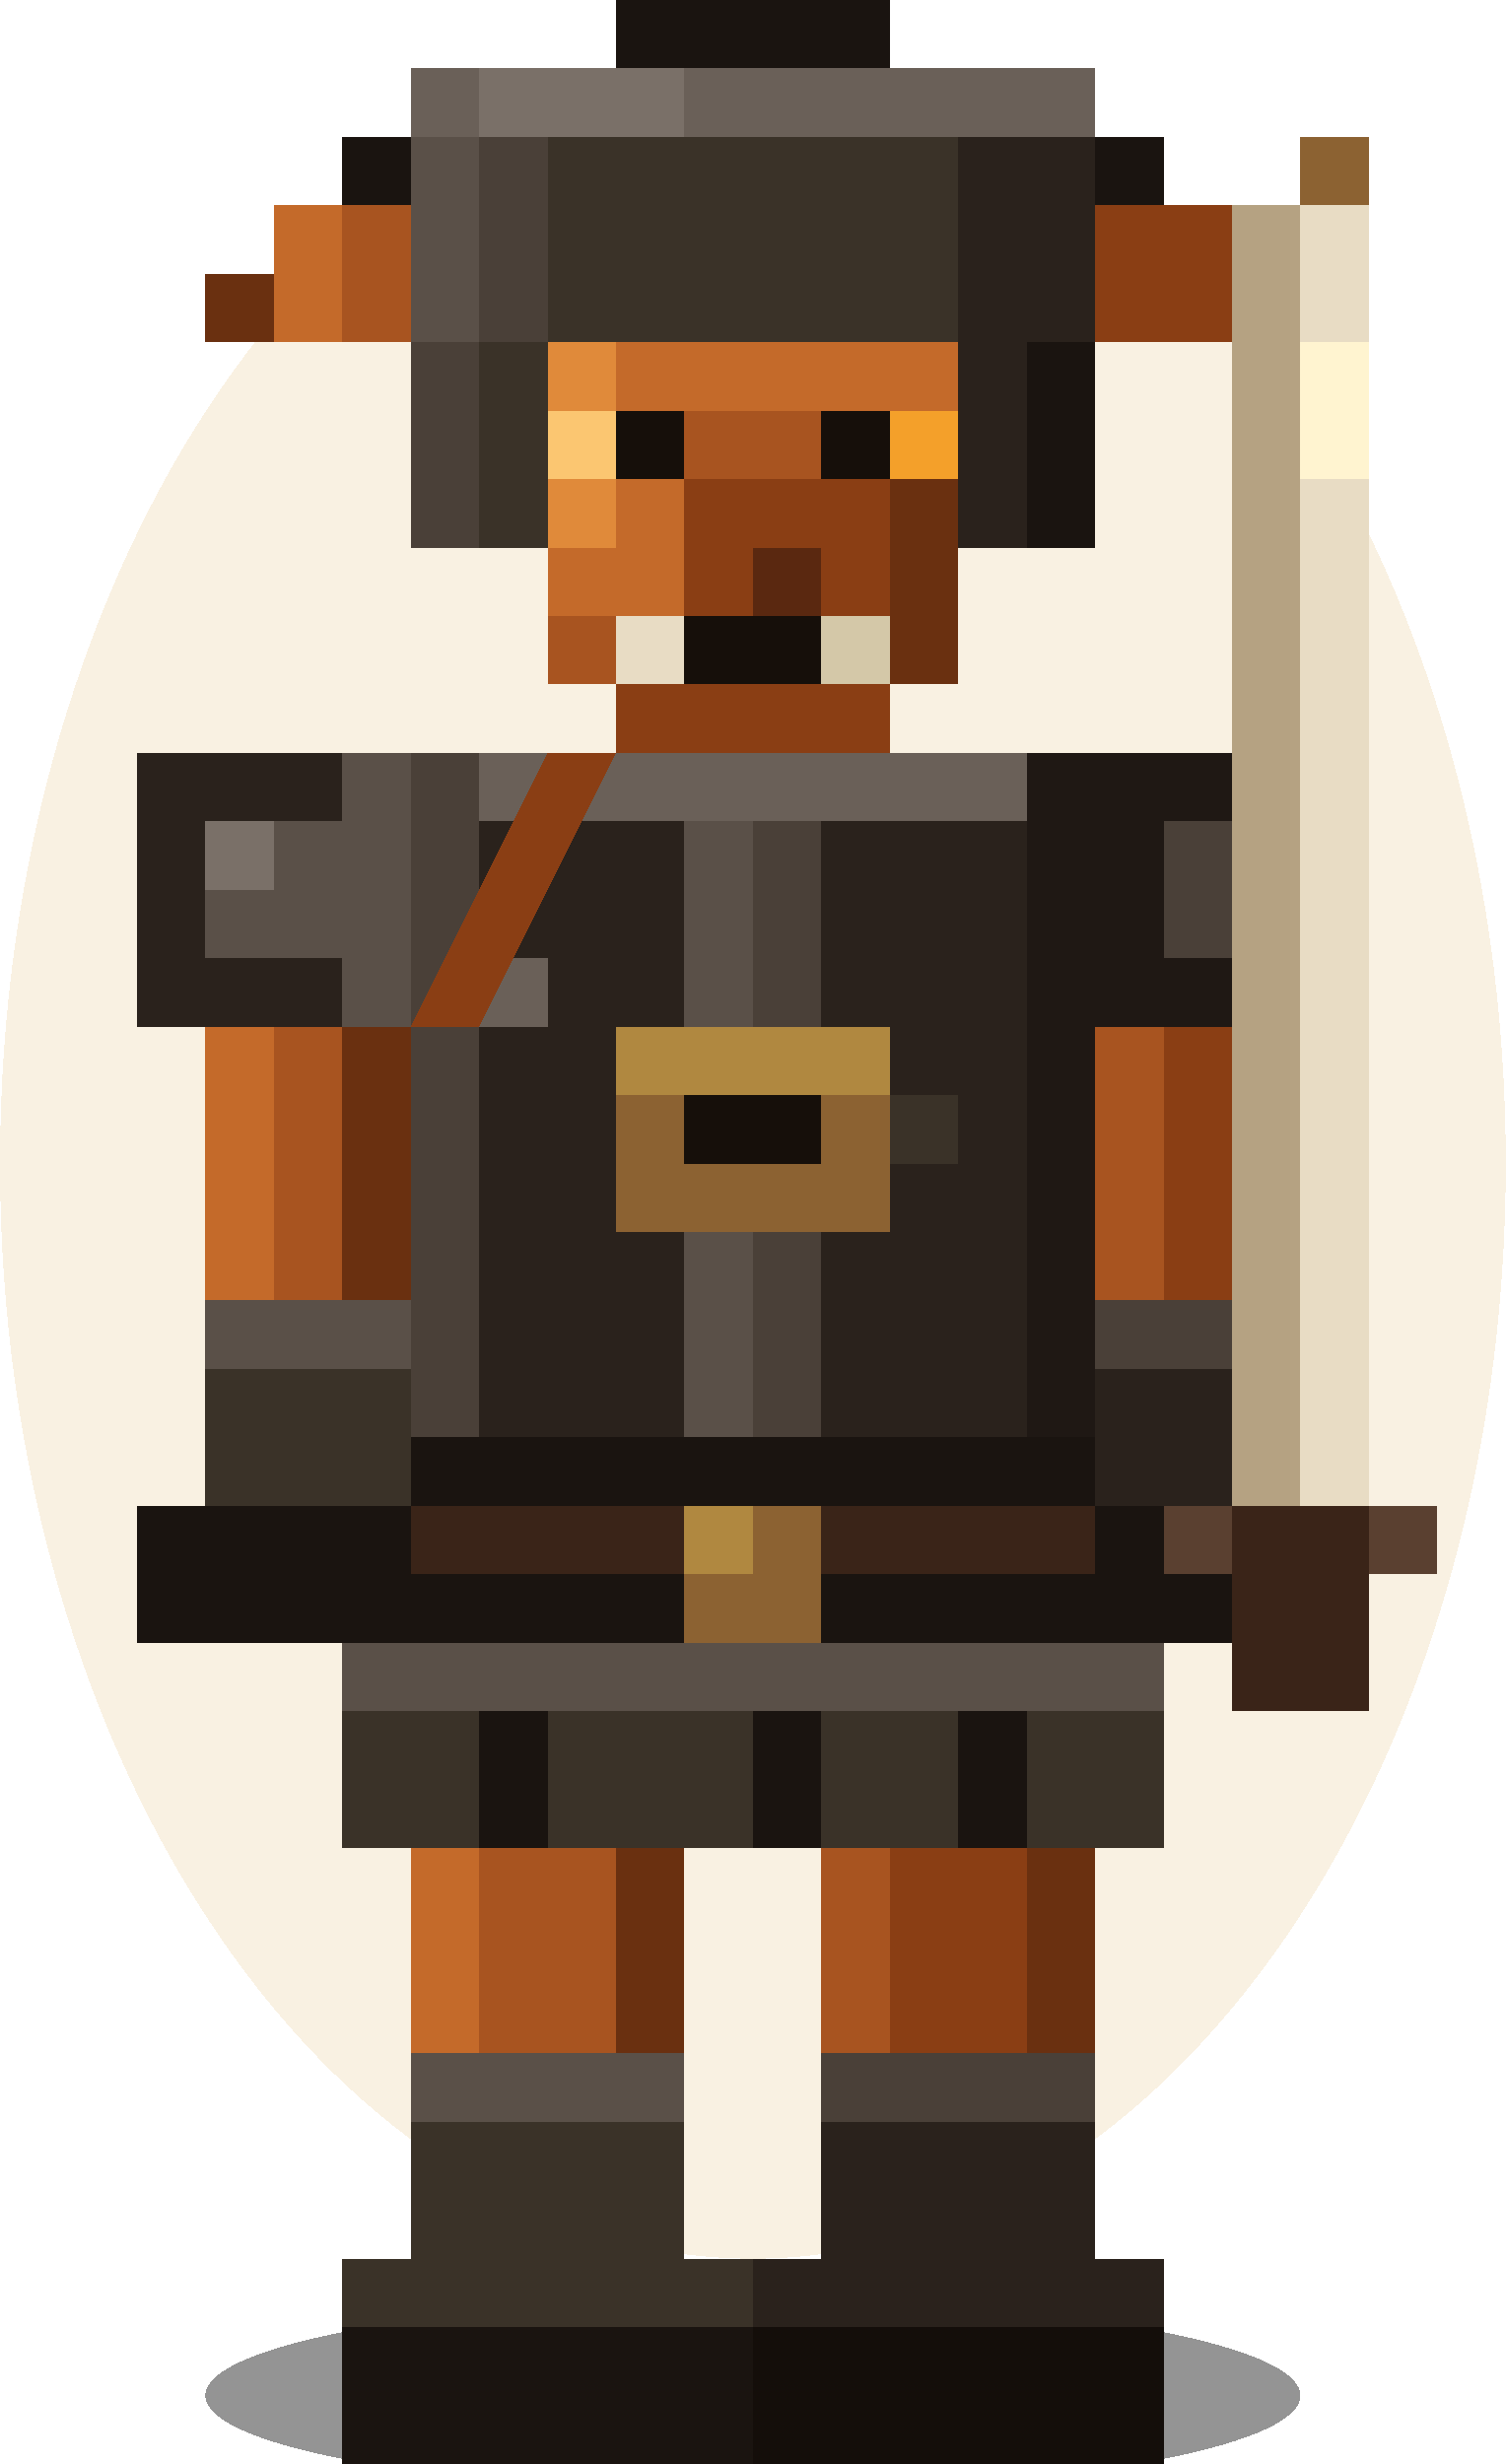
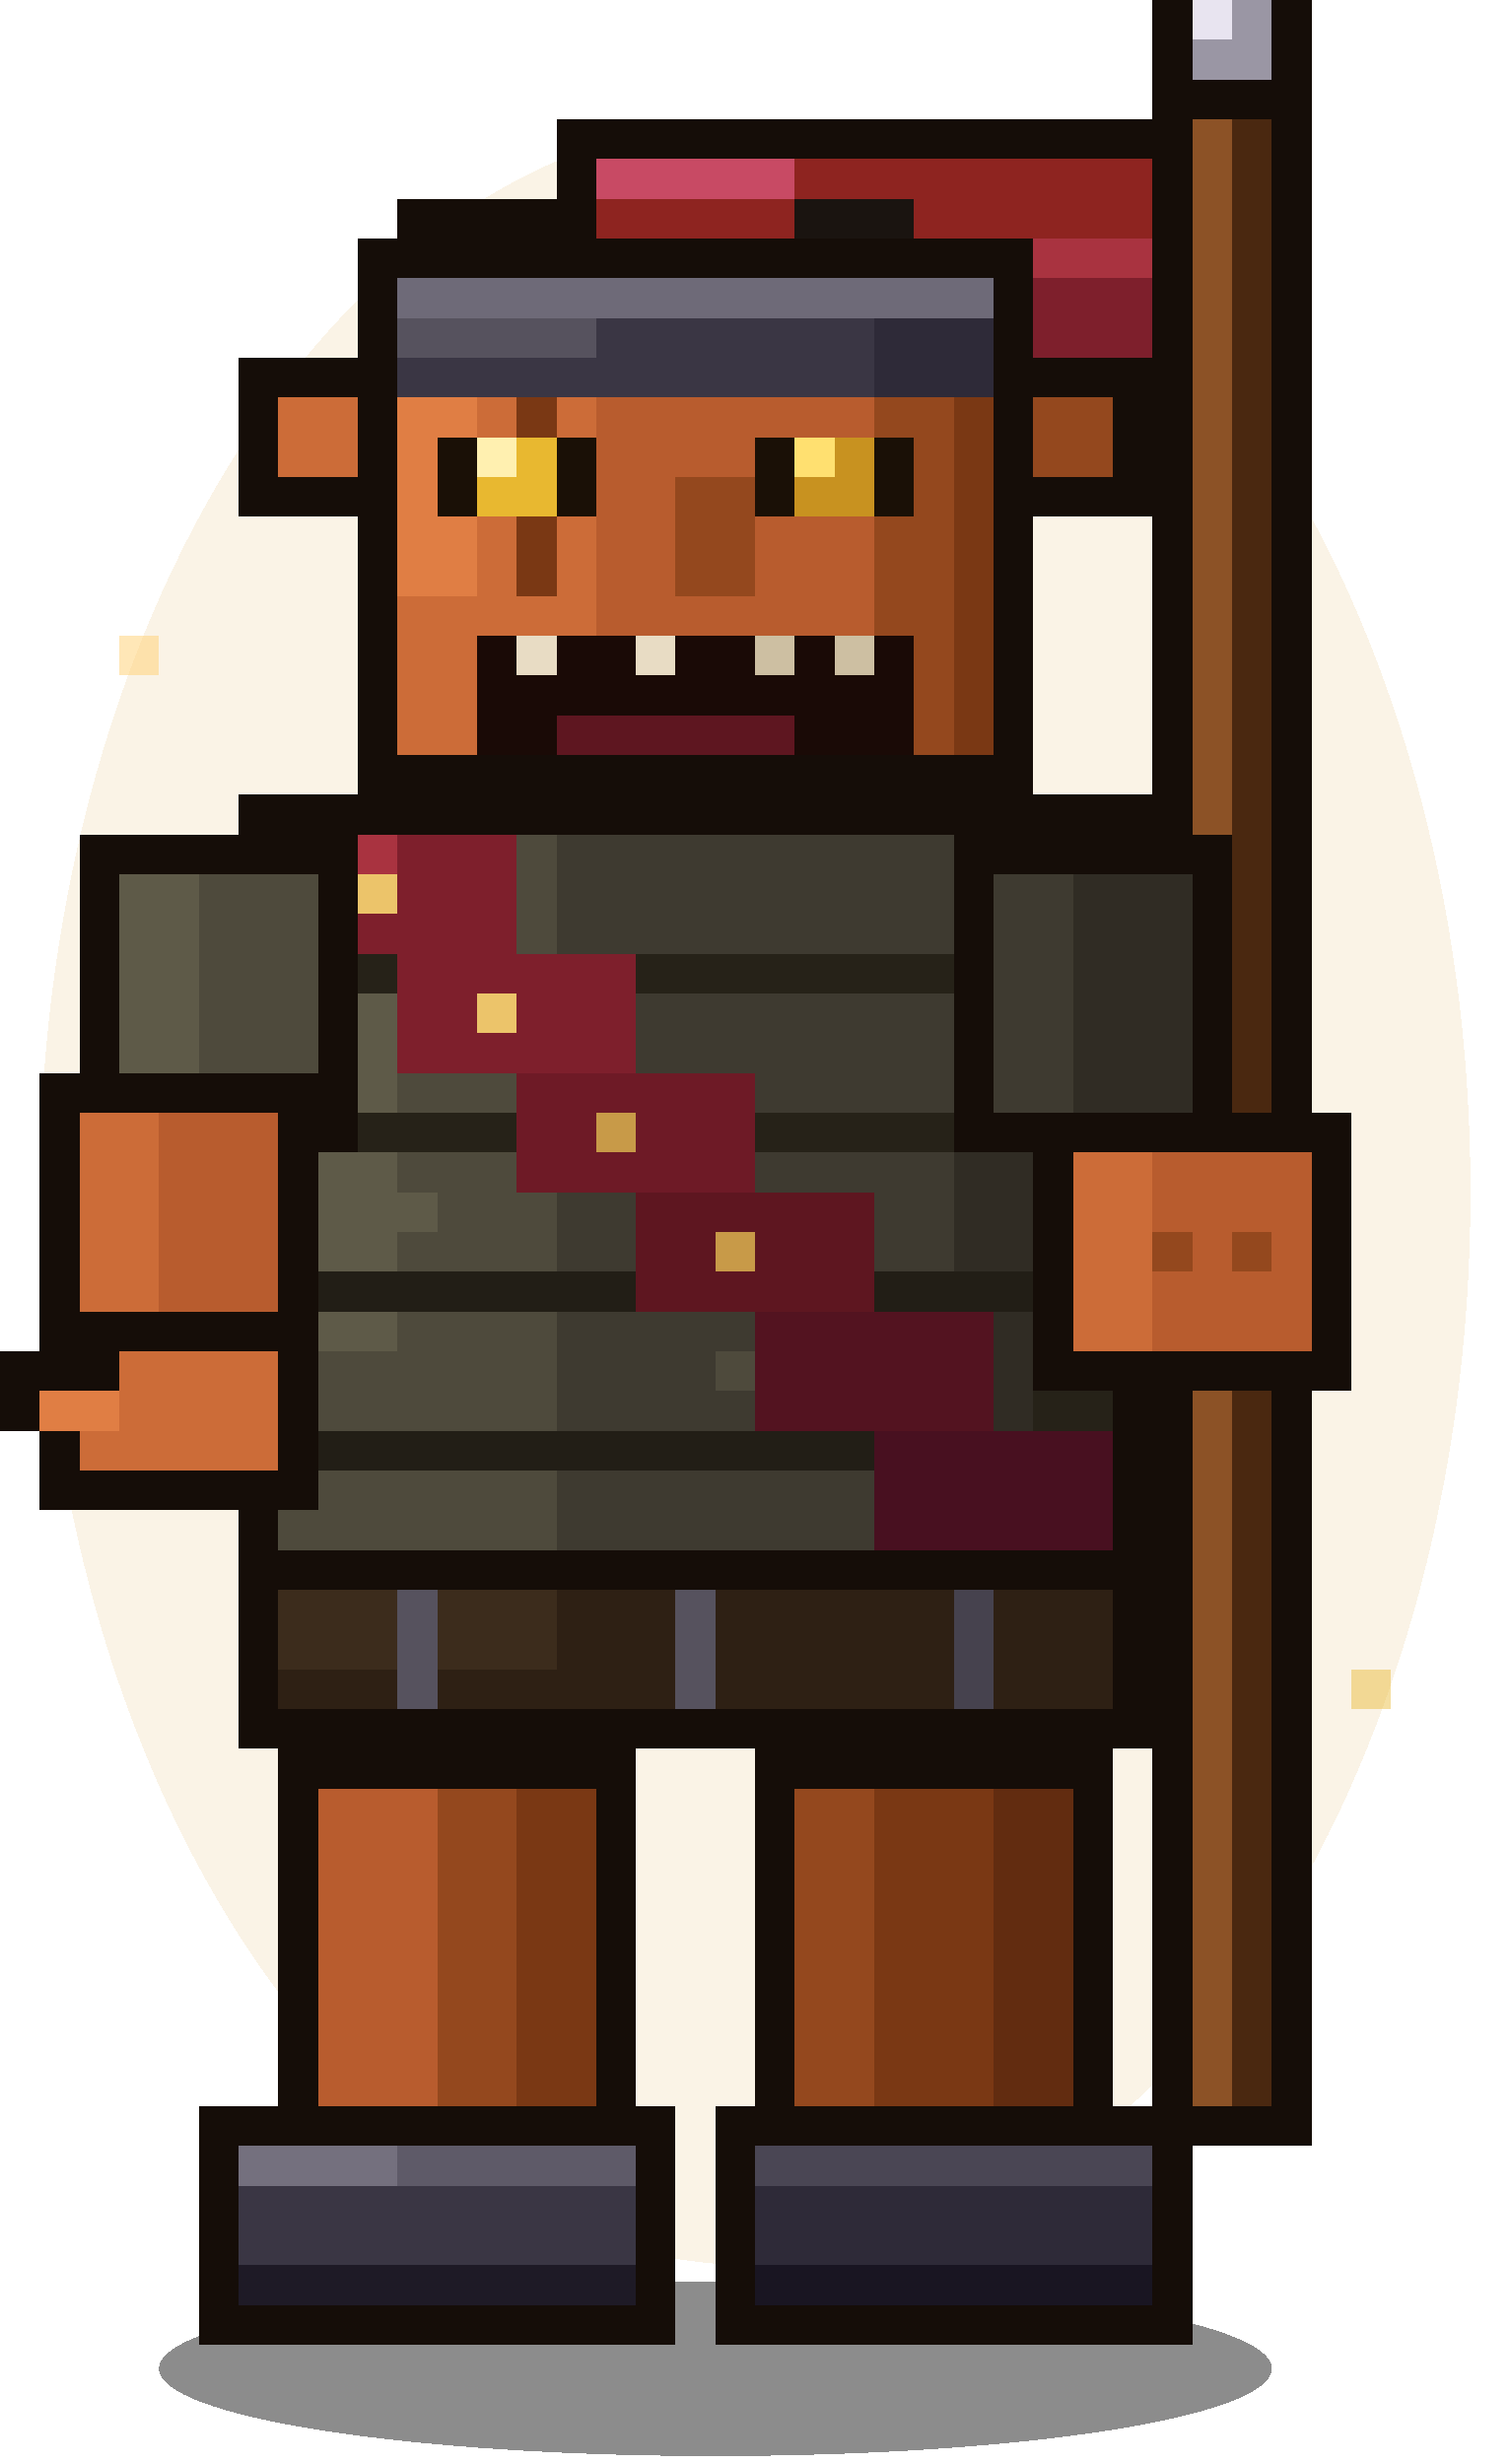
- <svg xmlns="http://www.w3.org/2000/svg" viewBox="0 0 22 36" shape-rendering="crispEdges" preserveAspectRatio="xMidYMax meet" aria-label="Hobgoblin Drillmaster">
-   <ellipse cx="11" cy="17" rx="11" ry="16" fill="#d8a23a" opacity="0.15" />
-   <ellipse cx="11" cy="35" rx="8" ry="1.4" fill="#000" opacity="0.42" />
-   <rect x="9" y="0" width="4" height="1" fill="#1a1410" />
-   <rect x="10" y="-1" width="2" height="1" fill="#2a2218" />
-   <rect x="6" y="1" width="10" height="4" fill="#3a3228" />
-   <rect x="6" y="1" width="10" height="1" fill="#6a6058" />
-   <rect x="6" y="2" width="2" height="3" fill="#4a4038" />
-   <rect x="6" y="2" width="1" height="3" fill="#5a5048" />
-   <rect x="5" y="2" width="1" height="3" fill="#1a1410" />
-   <rect x="14" y="2" width="2" height="3" fill="#2a221c" />
-   <rect x="16" y="2" width="1" height="3" fill="#1a1410" />
-   <rect x="7" y="1" width="3" height="1" fill="#7a7068" />
-   <rect x="6" y="5" width="2" height="3" fill="#3a3228" />
-   <rect x="6" y="5" width="1" height="3" fill="#4a4038" />
-   <rect x="14" y="5" width="2" height="3" fill="#2a221c" />
-   <rect x="15" y="5" width="1" height="3" fill="#1a1410" />
-   <rect x="8" y="5" width="6" height="5" fill="#a85420" />
-   <rect x="8" y="5" width="6" height="1" fill="#c46a2a" />
-   <rect x="8" y="5" width="2" height="4" fill="#c46a2a" />
-   <rect x="8" y="5" width="1" height="3" fill="#e08a3a" />
-   <rect x="12" y="6" width="2" height="4" fill="#8a3e14" />
-   <rect x="13" y="6" width="1" height="4" fill="#6a3010" />
-   <rect x="4" y="3" width="2" height="2" fill="#a85420" />
-   <rect x="4" y="3" width="1" height="2" fill="#c46a2a" />
-   <rect x="3" y="4" width="1" height="1" fill="#6a3010" />
-   <rect x="16" y="3" width="2" height="2" fill="#8a3e14" />
-   <rect x="18" y="4" width="1" height="1" fill="#6a3010" />
-   <rect x="8" y="6" width="2" height="1" fill="#160f0a" />
-   <rect x="12" y="6" width="2" height="1" fill="#160f0a" />
-   <rect x="8" y="6" width="1" height="1" fill="#f4a02a" />
-   <rect x="13" y="6" width="1" height="1" fill="#f4a02a" />
-   <rect x="8" y="6" width="1" height="1" fill="#ffe0a0" opacity="0.6" />
-   <rect x="10" y="7" width="2" height="2" fill="#8a3e14" />
-   <rect x="11" y="8" width="1" height="1" fill="#5a2810" />
-   <rect x="9" y="9" width="4" height="1" fill="#160f0a" />
-   <rect x="9" y="9" width="1" height="1" fill="#e8dcc4" />
-   <rect x="12" y="9" width="1" height="1" fill="#d4c8a8" />
-   <rect x="9" y="10" width="4" height="1" fill="#8a3e14" />
-   <rect x="2" y="11" width="4" height="4" fill="#2a221c" />
-   <rect x="16" y="11" width="4" height="4" fill="#1f1814" />
-   <rect x="3" y="12" width="2" height="2" fill="#5a5048" />
-   <rect x="3" y="12" width="1" height="1" fill="#7a7068" />
-   <rect x="17" y="12" width="2" height="2" fill="#4a4038" />
-   <rect x="5" y="11" width="12" height="11" fill="#3a3228" />
-   <rect x="6" y="12" width="10" height="9" fill="#2a221c" />
-   <rect x="5" y="11" width="12" height="1" fill="#6a6058" />
-   <rect x="5" y="11" width="2" height="10" fill="#4a4038" />
-   <rect x="5" y="11" width="1" height="10" fill="#5a5048" />
-   <rect x="15" y="11" width="2" height="10" fill="#1f1814" />
-   <rect x="5" y="21" width="12" height="1" fill="#1a1410" />
-   <rect x="10" y="12" width="2" height="9" fill="#4a4038" />
-   <rect x="10" y="12" width="1" height="9" fill="#5a5048" />
-   <rect x="7" y="14" width="1" height="1" fill="#6a6058" />
-   <rect x="13" y="16" width="1" height="1" fill="#3a3228" />
-   <polygon points="6,15 8,11 9,11 7,15" fill="#8a3e14" />
-   <rect x="9" y="15" width="4" height="3" fill="#8c6232" />
-   <rect x="9" y="15" width="4" height="1" fill="#b08840" />
-   <rect x="10" y="16" width="2" height="1" fill="#160f0a" />
-   <rect x="4" y="22" width="14" height="2" fill="#1a1410" />
-   <rect x="4" y="22" width="14" height="1" fill="#3a2418" />
-   <rect x="10" y="22" width="2" height="2" fill="#8c6232" />
-   <rect x="10" y="22" width="1" height="1" fill="#b08840" />
-   <rect x="3" y="15" width="3" height="7" fill="#a85420" />
-   <rect x="3" y="15" width="1" height="7" fill="#c46a2a" />
-   <rect x="5" y="15" width="1" height="7" fill="#6a3010" />
-   <rect x="16" y="15" width="3" height="7" fill="#8a3e14" />
-   <rect x="18" y="15" width="1" height="7" fill="#6a3010" />
-   <rect x="16" y="15" width="1" height="7" fill="#a85420" />
-   <rect x="3" y="19" width="3" height="3" fill="#3a3228" />
-   <rect x="3" y="19" width="3" height="1" fill="#5a5048" />
-   <rect x="16" y="19" width="3" height="3" fill="#2a221c" />
-   <rect x="16" y="19" width="3" height="1" fill="#4a4038" />
-   <rect x="2" y="22" width="4" height="2" fill="#1a1410" />
-   <rect x="16" y="22" width="4" height="2" fill="#1a1410" />
-   <rect x="18" y="3" width="2" height="20" fill="#9a8a68" />
-   <rect x="19" y="3" width="1" height="20" fill="#e8dcc4" />
-   <rect x="18" y="3" width="1" height="20" fill="#b5a282" />
-   <rect x="19" y="5" width="1" height="2" fill="#fff4d0" />
-   <rect x="17" y="22" width="4" height="1" fill="#5a4030" />
-   <rect x="18" y="22" width="2" height="3" fill="#3a2418" />
-   <rect x="19" y="2" width="1" height="1" fill="#8c6232" />
-   <rect x="5" y="24" width="12" height="3" fill="#3a3228" />
-   <rect x="5" y="24" width="12" height="1" fill="#5a5048" />
-   <rect x="7" y="25" width="1" height="2" fill="#1a1410" />
-   <rect x="11" y="25" width="1" height="2" fill="#1a1410" />
-   <rect x="14" y="25" width="1" height="2" fill="#1a1410" />
-   <rect x="6" y="27" width="4" height="6" fill="#a85420" />
-   <rect x="6" y="27" width="1" height="6" fill="#c46a2a" />
-   <rect x="9" y="27" width="1" height="6" fill="#6a3010" />
-   <rect x="12" y="27" width="4" height="6" fill="#8a3e14" />
-   <rect x="15" y="27" width="1" height="6" fill="#6a3010" />
-   <rect x="12" y="27" width="1" height="6" fill="#a85420" />
-   <rect x="6" y="30" width="4" height="3" fill="#3a3228" />
-   <rect x="12" y="30" width="4" height="3" fill="#2a221c" />
-   <rect x="6" y="30" width="4" height="1" fill="#5a5048" />
-   <rect x="12" y="30" width="4" height="1" fill="#4a4038" />
-   <rect x="5" y="33" width="6" height="3" fill="#1a1410" />
-   <rect x="11" y="33" width="6" height="3" fill="#140e0a" />
-   <rect x="5" y="33" width="6" height="1" fill="#3a3228" />
-   <rect x="11" y="33" width="6" height="1" fill="#2a221c" />
+ <svg xmlns="http://www.w3.org/2000/svg" viewBox="0 0 38 62" shape-rendering="crispEdges" preserveAspectRatio="xMidYMax meet" aria-label="Hobgoblin Drillmaster">
+   <ellipse cx="19" cy="30" rx="18" ry="27" fill="#d8a23a" opacity="0.13" />
+   <ellipse cx="18" cy="59.6" rx="14" ry="2.2" fill="#000" opacity="0.45" />
+   <rect x="29" y="2" width="4" height="52" fill="#150d08" />
+   <rect x="30" y="3" width="2" height="50" fill="#4a2810" />
+   <rect x="30" y="3" width="1" height="50" fill="#8c5226" />
+   <rect x="29" y="0" width="4" height="3" fill="#150d08" />
+   <rect x="30" y="0" width="2" height="2" fill="#9a96a4" />
+   <rect x="30" y="0" width="1" height="1" fill="#e8e4f0" />
+   <rect x="14" y="3" width="16" height="3" fill="#150d08" />
+   <rect x="10" y="5" width="20" height="3" fill="#150d08" />
+   <rect x="13" y="7" width="17" height="3" fill="#150d08" />
+   <rect x="15" y="4" width="14" height="2" fill="#8e2420" />
+   <rect x="11" y="6" width="18" height="1" fill="#a93340" />
+   <rect x="14" y="7" width="15" height="2" fill="#7e1f2c" />
+   <rect x="15" y="4" width="5" height="1" fill="#c84a64" />
+   <rect x="20" y="5" width="3" height="3" fill="#1a1410" />
+   <rect x="21" y="6" width="1" height="1" fill="#ecc46a" />
+   <rect x="10" y="6" width="1" height="2" fill="#5e1620" />
+   <rect x="9" y="6" width="17" height="14" fill="#150d08" />
+   <rect x="10" y="7" width="15" height="12" fill="#b85c2e" />
+   <rect x="10" y="7" width="5" height="12" fill="#cc6c38" />
+   <rect x="10" y="7" width="2" height="8" fill="#e07e44" />
+   <rect x="22" y="7" width="3" height="12" fill="#94481e" />
+   <rect x="24" y="7" width="1" height="12" fill="#7a3814" />
+   <rect x="9" y="6" width="17" height="4" fill="#150d08" />
+   <rect x="10" y="7" width="15" height="3" fill="#3a3644" />
+   <rect x="10" y="7" width="5" height="2" fill="#56525e" />
+   <rect x="22" y="7" width="3" height="3" fill="#2e2a38" />
+   <rect x="10" y="7" width="15" height="1" fill="#6e6a78" />
+   <rect x="6" y="9" width="4" height="4" fill="#150d08" />
+   <rect x="7" y="10" width="2" height="2" fill="#cc6c38" />
+   <rect x="25" y="9" width="4" height="4" fill="#150d08" />
+   <rect x="26" y="10" width="2" height="2" fill="#94481e" />
+   <rect x="13" y="10" width="1" height="5" fill="#7a3814" />
+   <rect x="11" y="11" width="4" height="2" fill="#1a1006" />
+   <rect x="19" y="11" width="4" height="2" fill="#1a1006" />
+   <rect x="12" y="11" width="2" height="2" fill="#e8b830" />
+   <rect x="20" y="11" width="2" height="2" fill="#c89220" />
+   <rect x="12" y="11" width="1" height="1" fill="#fff0b0" />
+   <rect x="20" y="11" width="1" height="1" fill="#ffe070" />
+   <rect x="16" y="12" width="3" height="3" fill="#94481e" />
+   <rect x="16" y="12" width="1" height="3" fill="#b85c2e" />
+   <rect x="12" y="16" width="11" height="3" fill="#1a0a06" />
+   <rect x="13" y="16" width="1" height="1" fill="#e8dcc4" />
+   <rect x="16" y="16" width="1" height="1" fill="#e8dcc4" />
+   <rect x="19" y="16" width="1" height="1" fill="#cdbfa2" />
+   <rect x="21" y="16" width="1" height="1" fill="#cdbfa2" />
+   <rect x="14" y="18" width="6" height="1" fill="#5e1620" />
+   <rect x="6" y="20" width="23" height="20" fill="#150d08" />
+   <rect x="7" y="21" width="21" height="18" fill="#3e3a30" />
+   <rect x="7" y="21" width="7" height="18" fill="#4e4a3c" />
+   <rect x="7" y="21" width="3" height="13" fill="#5e5a48" />
+   <rect x="24" y="21" width="4" height="18" fill="#302c24" />
+   <rect x="26" y="21" width="2" height="18" fill="#262218" />
+   <rect x="7" y="24" width="21" height="1" fill="#262218" />
+   <rect x="7" y="28" width="21" height="1" fill="#262218" />
+   <rect x="7" y="32" width="21" height="1" fill="#221e16" />
+   <rect x="7" y="36" width="21" height="1" fill="#221e16" />
+   <rect x="9" y="22" width="1" height="1" fill="#74705c" />
+   <rect x="15" y="26" width="1" height="1" fill="#5e5a48" />
+   <rect x="10" y="30" width="1" height="1" fill="#5e5a48" />
+   <rect x="18" y="34" width="1" height="1" fill="#4e4a3c" />
+   <rect x="7" y="21" width="6" height="3" fill="#7e1f2c" />
+   <rect x="10" y="24" width="6" height="3" fill="#7e1f2c" />
+   <rect x="13" y="27" width="6" height="3" fill="#6e1a26" />
+   <rect x="16" y="30" width="6" height="3" fill="#5e1620" />
+   <rect x="19" y="33" width="6" height="3" fill="#531320" />
+   <rect x="22" y="36" width="6" height="3" fill="#481020" />
+   <rect x="7" y="21" width="3" height="1" fill="#a93340" />
+   <rect x="9" y="22" width="1" height="1" fill="#ecc46a" />
+   <rect x="12" y="25" width="1" height="1" fill="#ecc46a" />
+   <rect x="15" y="28" width="1" height="1" fill="#c89a48" />
+   <rect x="18" y="31" width="1" height="1" fill="#c89a48" />
+   <rect x="2" y="21" width="7" height="8" fill="#150d08" />
+   <rect x="3" y="22" width="5" height="6" fill="#4e4a3c" />
+   <rect x="3" y="22" width="2" height="6" fill="#5e5a48" />
+   <rect x="1" y="27" width="7" height="8" fill="#150d08" />
+   <rect x="2" y="28" width="5" height="6" fill="#b85c2e" />
+   <rect x="2" y="28" width="2" height="6" fill="#cc6c38" />
+   <rect x="1" y="33" width="7" height="5" fill="#150d08" />
+   <rect x="2" y="34" width="5" height="3" fill="#cc6c38" />
+   <rect x="0" y="34" width="3" height="2" fill="#150d08" />
+   <rect x="1" y="35" width="2" height="1" fill="#e07e44" />
+   <rect x="24" y="21" width="7" height="8" fill="#150d08" />
+   <rect x="25" y="22" width="5" height="6" fill="#302c24" />
+   <rect x="25" y="22" width="2" height="6" fill="#3e3a30" />
+   <rect x="26" y="28" width="8" height="7" fill="#150d08" />
+   <rect x="27" y="29" width="6" height="5" fill="#b85c2e" />
+   <rect x="27" y="29" width="2" height="5" fill="#cc6c38" />
+   <rect x="29" y="31" width="1" height="1" fill="#94481e" />
+   <rect x="31" y="31" width="1" height="1" fill="#94481e" />
+   <rect x="6" y="39" width="23" height="5" fill="#150d08" />
+   <rect x="7" y="40" width="21" height="3" fill="#2e2014" />
+   <rect x="7" y="40" width="7" height="2" fill="#3c2c1c" />
+   <rect x="10" y="40" width="1" height="3" fill="#56525e" />
+   <rect x="17" y="40" width="1" height="3" fill="#56525e" />
+   <rect x="24" y="40" width="1" height="3" fill="#46424e" />
+   <rect x="7" y="44" width="9" height="10" fill="#150d08" />
+   <rect x="8" y="45" width="7" height="9" fill="#94481e" />
+   <rect x="8" y="45" width="3" height="9" fill="#b85c2e" />
+   <rect x="13" y="45" width="2" height="9" fill="#7a3814" />
+   <rect x="19" y="44" width="9" height="10" fill="#150d08" />
+   <rect x="20" y="45" width="7" height="9" fill="#7a3814" />
+   <rect x="20" y="45" width="2" height="9" fill="#94481e" />
+   <rect x="25" y="45" width="2" height="9" fill="#622c10" />
+   <rect x="5" y="53" width="12" height="6" fill="#150d08" />
+   <rect x="6" y="54" width="10" height="4" fill="#3a3644" />
+   <rect x="6" y="54" width="10" height="1" fill="#5e5a68" />
+   <rect x="6" y="54" width="4" height="1" fill="#74707e" />
+   <rect x="6" y="57" width="10" height="1" fill="#1e1a26" />
+   <rect x="18" y="53" width="12" height="6" fill="#150d08" />
+   <rect x="19" y="54" width="10" height="4" fill="#2e2a38" />
+   <rect x="19" y="54" width="10" height="1" fill="#4a4654" />
+   <rect x="19" y="57" width="10" height="1" fill="#191522" />
+   <rect x="3" y="16" width="1" height="1" fill="#ffd070" opacity="0.5" />
+   <rect x="34" y="42" width="1" height="1" fill="#e8b830" opacity="0.45" />
</svg>
